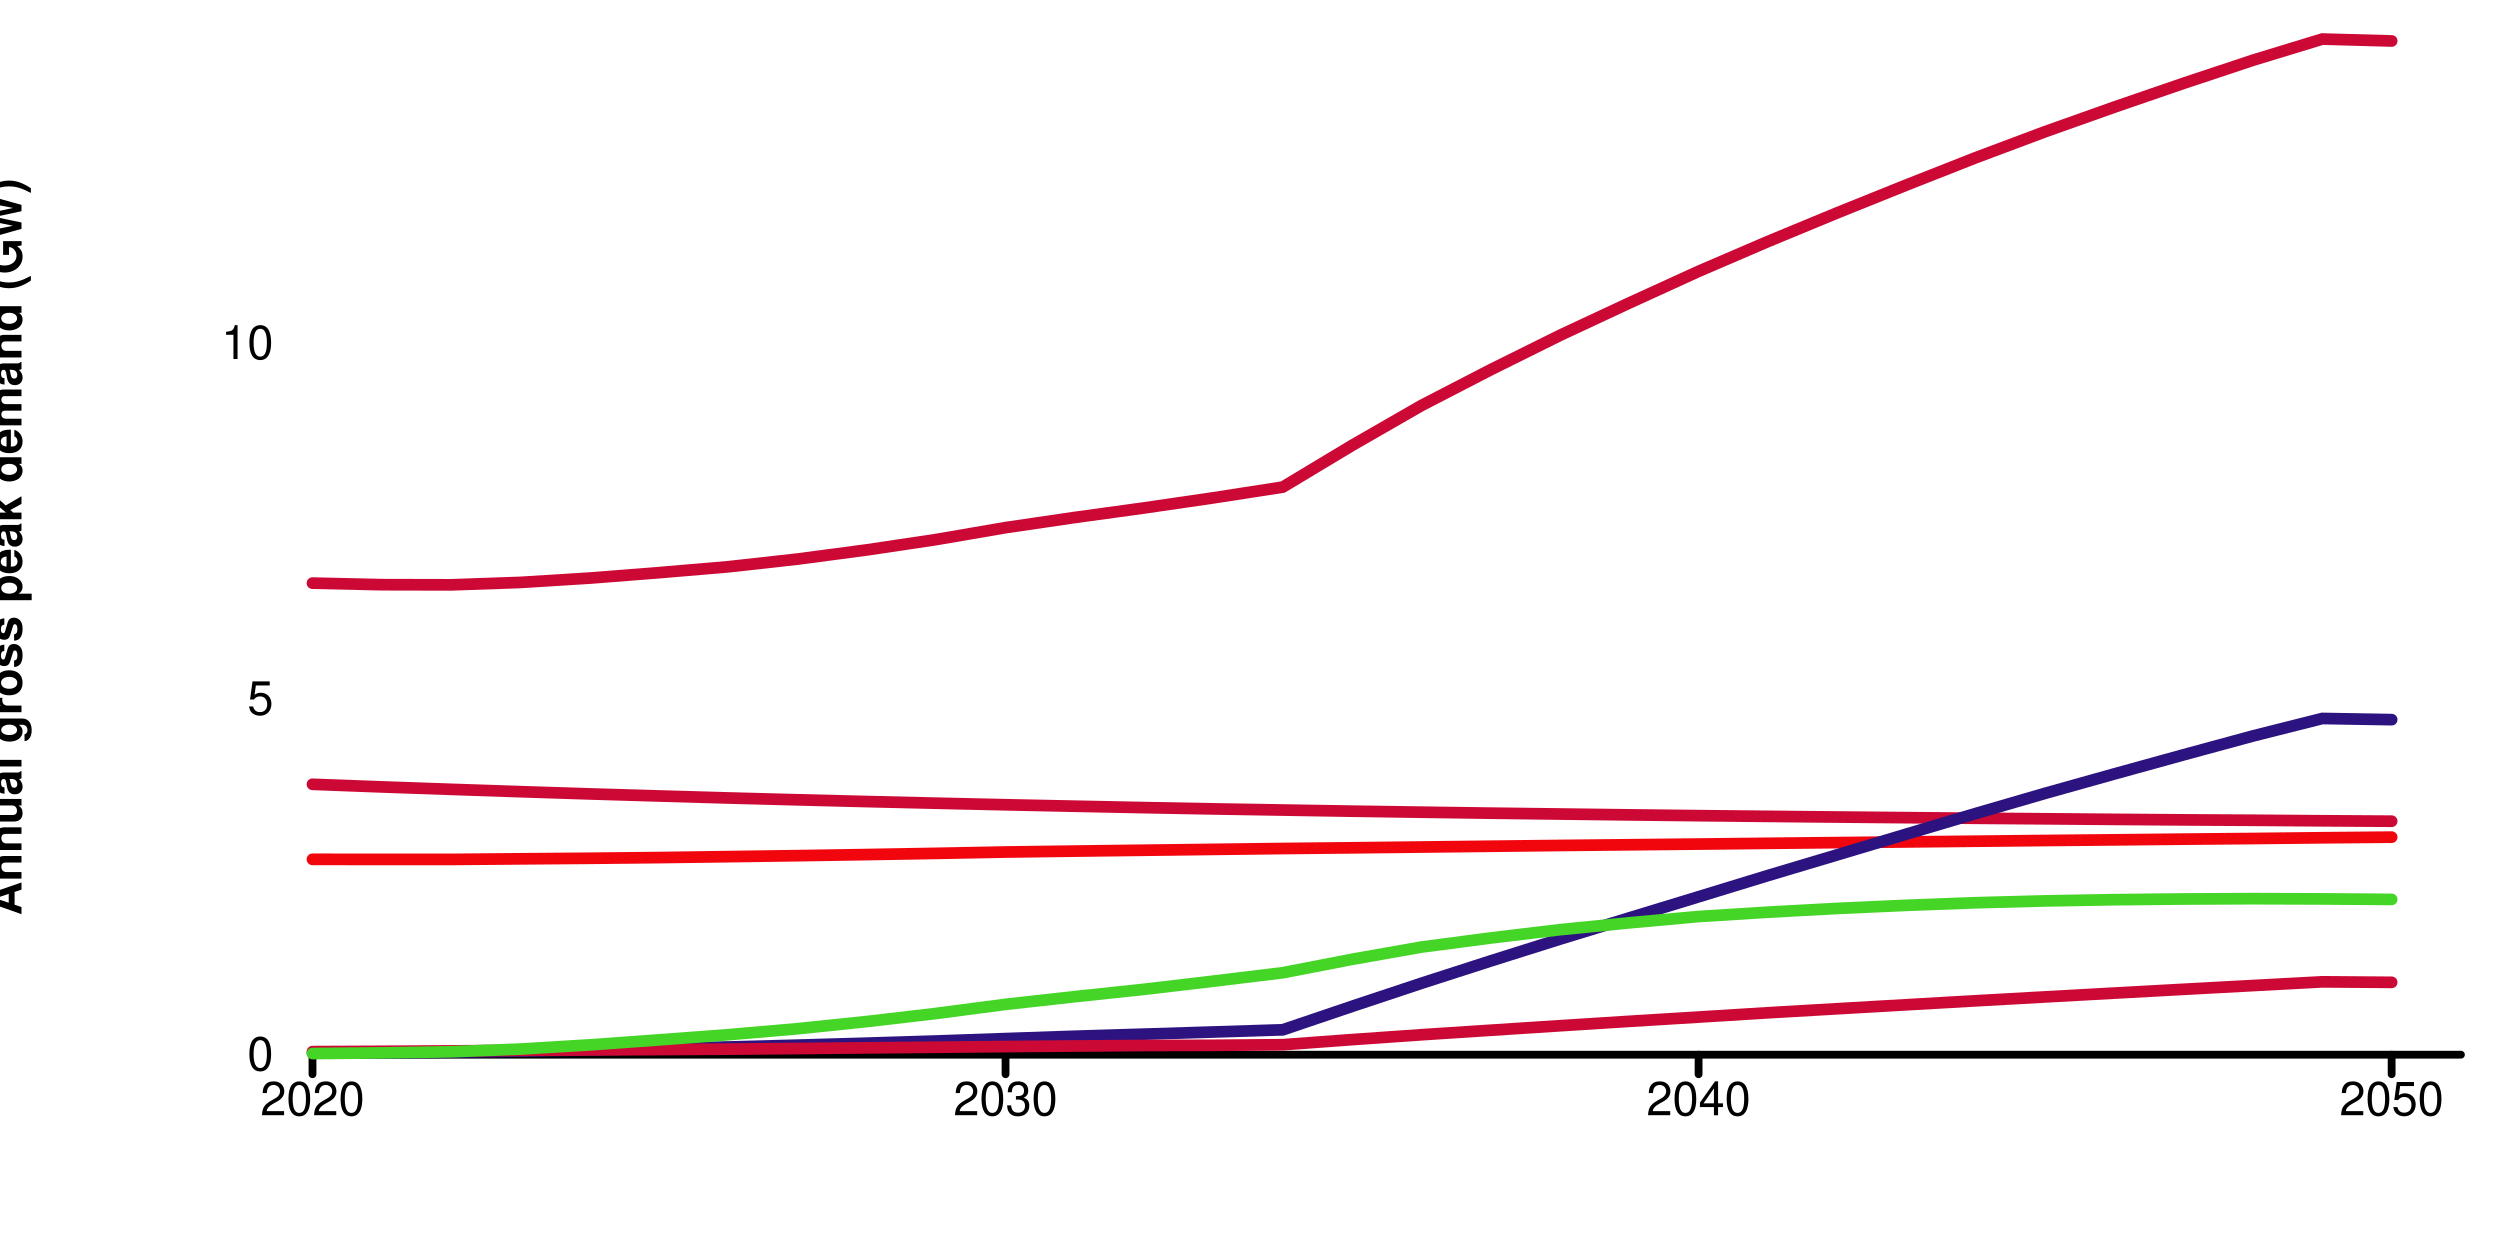
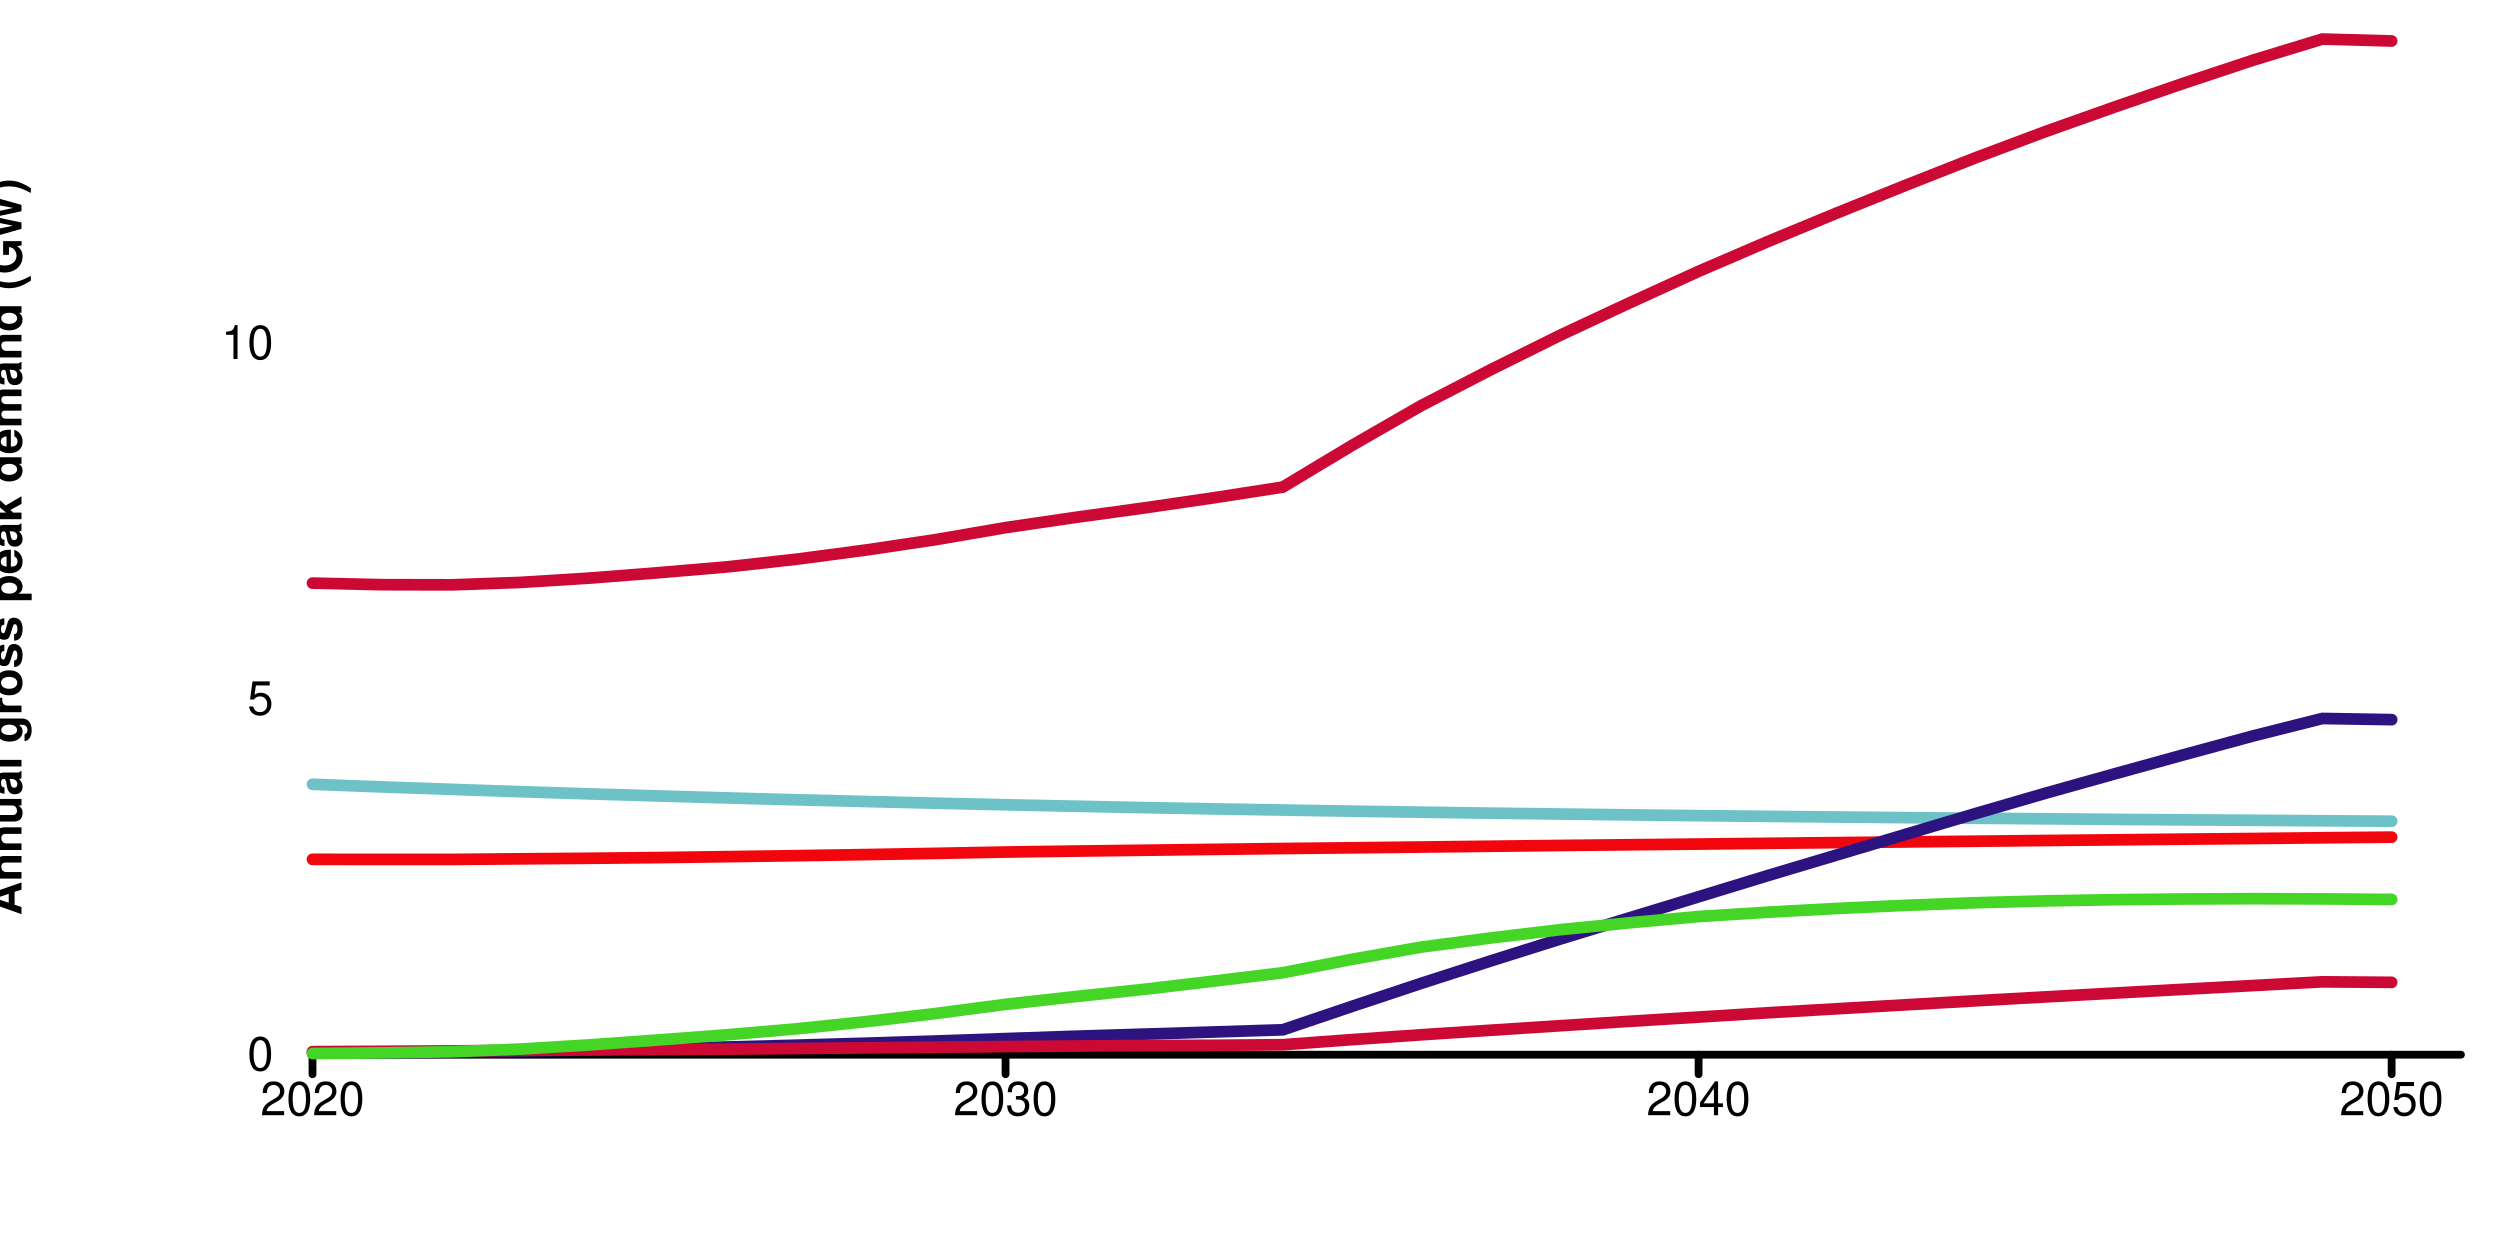
<svg xmlns="http://www.w3.org/2000/svg" width="640" height="320" viewBox="0 0 640 320" style="overflow:display" preserveAspectRatio="xMinYMin meet" overflow="visible">
  <defs>
    <style>
	.data-series path.line { fill-opacity: 0; }
	.data-series path.line.dotted { stroke-dasharray: 12 20 }
	.data-series circle { display: none; }
	.data-series:hover path.line, .data-series.on path.line { stroke-width: 5; }
	.data-series:hover circle, .data-series.on circle { display: inline; }
	.data-series circle:hover, .data-series circle.on { r: 6px!important; fill: black; }
	.grid { font-family: "Helvetica Neue",Helvetica,Arial,"Lucida Grande",sans-serif; }
	.grid line { stroke: rgb(0,0,0); stroke-width: 2; stroke-linecap: round; }
	.grid.grid-x text { text-anchor: middle; dominant-baseline: hanging; transform: translateY(10px); }
	.grid.grid-y text { text-anchor: end; dominant-baseline: middle; transform: translateX(-10px); }
	</style>
  </defs>
  <g class="grid grid-y">
    <line x1="80" y1="270" x2="630" y2="270" data-left="80" />
    <text x="80" y="270" text-anchor="end">0</text>
    <text x="80" y="178.944" text-anchor="end">5</text>
    <text x="80" y="87.889" text-anchor="end">10</text>
    <text style="text-anchor:middle;dominant-baseline:hanging;font-weight:bold;transform: translateY(140px) rotate(-90deg);">Annual gross peak demand (GW)</text>
  </g>
  <g class="grid grid-x">
    <line class="tick" x1="80" y1="270" x2="80" y2="275" />
    <text x="80" y="270" text-anchor="middle">2020</text>
    <line class="tick" x1="257.419" y1="270" x2="257.419" y2="275" />
    <text x="257.419" y="270" text-anchor="middle">2030</text>
    <line class="tick" x1="434.839" y1="270" x2="434.839" y2="275" />
    <text x="434.839" y="270" text-anchor="middle">2040</text>
    <line class="tick" x1="612.258" y1="270" x2="612.258" y2="275" />
    <text x="612.258" y="270" text-anchor="middle">2050</text>
    <text style="text-anchor:middle;dominant-baseline:hanging;font-weight:bold;transform: translateY(140px) rotate(-90deg);" />
  </g>
  <g data-scenario="domestic" class="data-series">
    <path d="M 80.00,219.99L 97.74,220.01L 115.48,220.01L 133.23,219.86L 150.97,219.72L 168.71,219.54L 186.45,219.30L 204.19,219.05L 221.94,218.77L 239.68,218.46L 257.42,218.12L 275.16,217.88L 292.90,217.66L 310.65,217.44L 328.39,217.22L 346.13,217.04L 363.87,216.84L 381.61,216.64L 399.35,216.44L 417.10,216.26L 434.84,216.08L 452.58,215.89L 470.32,215.71L 488.06,215.53L 505.81,215.35L 523.55,215.17L 541.29,215.00L 559.03,214.82L 576.77,214.66L 594.52,214.47L 612.26,214.31" id="Domestic" class="line" stroke="#F1060E" stroke-width="3" stroke-linecap="round" />
    <circle cx="80.00" cy="219.99" data-y="2.746" data-x="2020" r="4" fill="#F1060E" />
    <circle cx="97.74" cy="220.01" data-y="2.745" data-x="2021" r="4" fill="#F1060E" />
    <circle cx="115.48" cy="220.01" data-y="2.745" data-x="2022" r="4" fill="#F1060E" />
    <circle cx="133.23" cy="219.86" data-y="2.753" data-x="2023" r="4" fill="#F1060E" />
    <circle cx="150.97" cy="219.72" data-y="2.761" data-x="2024" r="4" fill="#F1060E" />
    <circle cx="168.71" cy="219.54" data-y="2.771" data-x="2025" r="4" fill="#F1060E" />
    <circle cx="186.45" cy="219.30" data-y="2.784" data-x="2026" r="4" fill="#F1060E" />
    <circle cx="204.19" cy="219.05" data-y="2.798" data-x="2027" r="4" fill="#F1060E" />
    <circle cx="221.94" cy="218.77" data-y="2.813" data-x="2028" r="4" fill="#F1060E" />
    <circle cx="239.68" cy="218.46" data-y="2.830" data-x="2029" r="4" fill="#F1060E" />
    <circle cx="257.42" cy="218.12" data-y="2.849" data-x="2030" r="4" fill="#F1060E" />
    <circle cx="275.16" cy="217.88" data-y="2.862" data-x="2031" r="4" fill="#F1060E" />
    <circle cx="292.90" cy="217.66" data-y="2.874" data-x="2032" r="4" fill="#F1060E" />
    <circle cx="310.65" cy="217.44" data-y="2.886" data-x="2033" r="4" fill="#F1060E" />
    <circle cx="328.39" cy="217.22" data-y="2.898" data-x="2034" r="4" fill="#F1060E" />
    <circle cx="346.13" cy="217.04" data-y="2.908" data-x="2035" r="4" fill="#F1060E" />
    <circle cx="363.87" cy="216.84" data-y="2.919" data-x="2036" r="4" fill="#F1060E" />
    <circle cx="381.61" cy="216.64" data-y="2.930" data-x="2037" r="4" fill="#F1060E" />
    <circle cx="399.35" cy="216.44" data-y="2.941" data-x="2038" r="4" fill="#F1060E" />
    <circle cx="417.10" cy="216.26" data-y="2.951" data-x="2039" r="4" fill="#F1060E" />
    <circle cx="434.84" cy="216.08" data-y="2.961" data-x="2040" r="4" fill="#F1060E" />
    <circle cx="452.58" cy="215.89" data-y="2.971" data-x="2041" r="4" fill="#F1060E" />
    <circle cx="470.32" cy="215.71" data-y="2.981" data-x="2042" r="4" fill="#F1060E" />
    <circle cx="488.06" cy="215.53" data-y="2.991" data-x="2043" r="4" fill="#F1060E" />
    <circle cx="505.81" cy="215.35" data-y="3.001" data-x="2044" r="4" fill="#F1060E" />
    <circle cx="523.55" cy="215.17" data-y="3.011" data-x="2045" r="4" fill="#F1060E" />
    <circle cx="541.29" cy="215.00" data-y="3.020" data-x="2046" r="4" fill="#F1060E" />
    <circle cx="559.03" cy="214.82" data-y="3.030" data-x="2047" r="4" fill="#F1060E" />
    <circle cx="576.77" cy="214.66" data-y="3.039" data-x="2048" r="4" fill="#F1060E" />
    <circle cx="594.52" cy="214.47" data-y="3.049" data-x="2049" r="4" fill="#F1060E" />
    <circle cx="612.26" cy="214.31" data-y="3.058" data-x="2050" r="4" fill="#F1060E" />
  </g>
  <g data-scenario="i-and-c" class="data-series">
-     <path d="M 80.00,200.78L 97.74,201.45L 115.48,202.07L 133.23,202.67L 150.97,203.24L 168.71,203.77L 186.45,204.28L 204.19,204.75L 221.94,205.20L 239.68,205.62L 257.42,206.02L 275.16,206.39L 292.90,206.75L 310.65,207.08L 328.39,207.37L 346.13,207.66L 363.87,207.92L 381.61,208.17L 399.35,208.39L 417.10,208.61L 434.84,208.81L 452.58,208.99L 470.32,209.16L 488.06,209.32L 505.81,209.48L 523.55,209.61L 541.29,209.76L 559.03,209.89L 576.77,209.99L 594.52,210.12L 612.26,210.23" id="I &amp; C" class="line" stroke="#cc0935" stroke-width="3" stroke-linecap="round" />
-     <circle cx="80.00" cy="200.78" data-y="3.801" data-x="2020" r="4" fill="#cc0935" />
-     <circle cx="97.74" cy="201.45" data-y="3.764" data-x="2021" r="4" fill="#cc0935" />
-     <circle cx="115.48" cy="202.07" data-y="3.730" data-x="2022" r="4" fill="#cc0935" />
-     <circle cx="133.23" cy="202.67" data-y="3.697" data-x="2023" r="4" fill="#cc0935" />
-     <circle cx="150.97" cy="203.24" data-y="3.666" data-x="2024" r="4" fill="#cc0935" />
-     <circle cx="168.71" cy="203.77" data-y="3.637" data-x="2025" r="4" fill="#cc0935" />
-     <circle cx="186.45" cy="204.28" data-y="3.609" data-x="2026" r="4" fill="#cc0935" />
-     <circle cx="204.19" cy="204.75" data-y="3.583" data-x="2027" r="4" fill="#cc0935" />
-     <circle cx="221.94" cy="205.20" data-y="3.558" data-x="2028" r="4" fill="#cc0935" />
-     <circle cx="239.68" cy="205.62" data-y="3.535" data-x="2029" r="4" fill="#cc0935" />
-     <circle cx="257.42" cy="206.02" data-y="3.513" data-x="2030" r="4" fill="#cc0935" />
-     <circle cx="275.16" cy="206.39" data-y="3.493" data-x="2031" r="4" fill="#cc0935" />
-     <circle cx="292.90" cy="206.75" data-y="3.473" data-x="2032" r="4" fill="#cc0935" />
-     <circle cx="310.65" cy="207.08" data-y="3.455" data-x="2033" r="4" fill="#cc0935" />
-     <circle cx="328.39" cy="207.37" data-y="3.439" data-x="2034" r="4" fill="#cc0935" />
-     <circle cx="346.13" cy="207.66" data-y="3.423" data-x="2035" r="4" fill="#cc0935" />
-     <circle cx="363.87" cy="207.92" data-y="3.409" data-x="2036" r="4" fill="#cc0935" />
-     <circle cx="381.61" cy="208.17" data-y="3.395" data-x="2037" r="4" fill="#cc0935" />
-     <circle cx="399.35" cy="208.39" data-y="3.383" data-x="2038" r="4" fill="#cc0935" />
-     <circle cx="417.10" cy="208.61" data-y="3.371" data-x="2039" r="4" fill="#cc0935" />
-     <circle cx="434.84" cy="208.81" data-y="3.360" data-x="2040" r="4" fill="#cc0935" />
-     <circle cx="452.58" cy="208.99" data-y="3.350" data-x="2041" r="4" fill="#cc0935" />
-     <circle cx="470.32" cy="209.16" data-y="3.341" data-x="2042" r="4" fill="#cc0935" />
-     <circle cx="488.06" cy="209.32" data-y="3.332" data-x="2043" r="4" fill="#cc0935" />
-     <circle cx="505.81" cy="209.48" data-y="3.323" data-x="2044" r="4" fill="#cc0935" />
-     <circle cx="523.55" cy="209.61" data-y="3.316" data-x="2045" r="4" fill="#cc0935" />
-     <circle cx="541.29" cy="209.76" data-y="3.308" data-x="2046" r="4" fill="#cc0935" />
-     <circle cx="559.03" cy="209.89" data-y="3.301" data-x="2047" r="4" fill="#cc0935" />
-     <circle cx="576.77" cy="209.99" data-y="3.295" data-x="2048" r="4" fill="#cc0935" />
-     <circle cx="594.52" cy="210.12" data-y="3.288" data-x="2049" r="4" fill="#cc0935" />
-     <circle cx="612.26" cy="210.23" data-y="3.282" data-x="2050" r="4" fill="#cc0935" />
+     <path d="M 80.00,200.78L 97.74,201.45L 115.48,202.07L 133.23,202.67L 150.97,203.24L 168.71,203.77L 186.45,204.28L 204.19,204.75L 221.94,205.20L 239.68,205.62L 257.42,206.02L 275.16,206.39L 292.90,206.75L 310.65,207.08L 328.39,207.37L 346.13,207.66L 363.87,207.92L 381.61,208.17L 399.35,208.39L 417.10,208.61L 434.84,208.81L 452.58,208.99L 470.32,209.16L 488.06,209.32L 505.81,209.48L 523.55,209.61L 541.29,209.76L 559.03,209.89L 576.77,209.99L 594.52,210.12L 612.26,210.23" id="I &amp; C" class="line" stroke="#6DC2C7" stroke-width="3" stroke-linecap="round" />
+     <circle cx="80.00" cy="200.78" data-y="3.801" data-x="2020" r="4" fill="#6DC2C7" />
+     <circle cx="97.74" cy="201.45" data-y="3.764" data-x="2021" r="4" fill="#6DC2C7" />
+     <circle cx="115.48" cy="202.07" data-y="3.730" data-x="2022" r="4" fill="#6DC2C7" />
+     <circle cx="133.23" cy="202.67" data-y="3.697" data-x="2023" r="4" fill="#6DC2C7" />
+     <circle cx="150.97" cy="203.24" data-y="3.666" data-x="2024" r="4" fill="#6DC2C7" />
+     <circle cx="168.71" cy="203.77" data-y="3.637" data-x="2025" r="4" fill="#6DC2C7" />
+     <circle cx="186.45" cy="204.28" data-y="3.609" data-x="2026" r="4" fill="#6DC2C7" />
+     <circle cx="204.19" cy="204.75" data-y="3.583" data-x="2027" r="4" fill="#6DC2C7" />
+     <circle cx="221.94" cy="205.20" data-y="3.558" data-x="2028" r="4" fill="#6DC2C7" />
+     <circle cx="239.68" cy="205.62" data-y="3.535" data-x="2029" r="4" fill="#6DC2C7" />
+     <circle cx="257.42" cy="206.02" data-y="3.513" data-x="2030" r="4" fill="#6DC2C7" />
+     <circle cx="275.16" cy="206.39" data-y="3.493" data-x="2031" r="4" fill="#6DC2C7" />
+     <circle cx="292.90" cy="206.75" data-y="3.473" data-x="2032" r="4" fill="#6DC2C7" />
+     <circle cx="310.65" cy="207.08" data-y="3.455" data-x="2033" r="4" fill="#6DC2C7" />
+     <circle cx="328.39" cy="207.37" data-y="3.439" data-x="2034" r="4" fill="#6DC2C7" />
+     <circle cx="346.13" cy="207.66" data-y="3.423" data-x="2035" r="4" fill="#6DC2C7" />
+     <circle cx="363.87" cy="207.92" data-y="3.409" data-x="2036" r="4" fill="#6DC2C7" />
+     <circle cx="381.61" cy="208.17" data-y="3.395" data-x="2037" r="4" fill="#6DC2C7" />
+     <circle cx="399.35" cy="208.39" data-y="3.383" data-x="2038" r="4" fill="#6DC2C7" />
+     <circle cx="417.10" cy="208.61" data-y="3.371" data-x="2039" r="4" fill="#6DC2C7" />
+     <circle cx="434.84" cy="208.81" data-y="3.360" data-x="2040" r="4" fill="#6DC2C7" />
+     <circle cx="452.58" cy="208.99" data-y="3.350" data-x="2041" r="4" fill="#6DC2C7" />
+     <circle cx="470.32" cy="209.16" data-y="3.341" data-x="2042" r="4" fill="#6DC2C7" />
+     <circle cx="488.06" cy="209.32" data-y="3.332" data-x="2043" r="4" fill="#6DC2C7" />
+     <circle cx="505.81" cy="209.48" data-y="3.323" data-x="2044" r="4" fill="#6DC2C7" />
+     <circle cx="523.55" cy="209.61" data-y="3.316" data-x="2045" r="4" fill="#6DC2C7" />
+     <circle cx="541.29" cy="209.76" data-y="3.308" data-x="2046" r="4" fill="#6DC2C7" />
+     <circle cx="559.03" cy="209.89" data-y="3.301" data-x="2047" r="4" fill="#6DC2C7" />
+     <circle cx="576.77" cy="209.99" data-y="3.295" data-x="2048" r="4" fill="#6DC2C7" />
+     <circle cx="594.52" cy="210.12" data-y="3.288" data-x="2049" r="4" fill="#6DC2C7" />
+     <circle cx="612.26" cy="210.23" data-y="3.282" data-x="2050" r="4" fill="#6DC2C7" />
  </g>
  <g data-scenario="heat-pumps---domestic" class="data-series">
    <path d="M 80.00,269.58L 97.74,269.53L 115.48,269.36L 133.23,269.09L 150.97,268.78L 168.71,268.42L 186.45,268.03L 204.19,267.56L 221.94,267.05L 239.68,266.50L 257.42,265.88L 275.16,265.28L 292.90,264.74L 310.65,264.19L 328.39,263.63L 346.13,257.62L 363.87,251.72L 381.61,246.00L 399.35,240.41L 417.10,234.98L 434.84,229.57L 452.58,224.14L 470.32,218.84L 488.06,213.53L 505.81,208.25L 523.55,203.09L 541.29,198.12L 559.03,193.22L 576.77,188.40L 594.52,183.93L 612.26,184.23" id="Heat pumps - domestic" class="line" stroke="#2D137F" stroke-width="3" stroke-linecap="round" />
    <circle cx="80.00" cy="269.58" data-y="0.023" data-x="2020" r="4" fill="#2D137F" />
    <circle cx="97.74" cy="269.53" data-y="0.026" data-x="2021" r="4" fill="#2D137F" />
    <circle cx="115.48" cy="269.36" data-y="0.035" data-x="2022" r="4" fill="#2D137F" />
    <circle cx="133.23" cy="269.09" data-y="0.050" data-x="2023" r="4" fill="#2D137F" />
    <circle cx="150.97" cy="268.78" data-y="0.067" data-x="2024" r="4" fill="#2D137F" />
    <circle cx="168.71" cy="268.42" data-y="0.087" data-x="2025" r="4" fill="#2D137F" />
    <circle cx="186.45" cy="268.03" data-y="0.108" data-x="2026" r="4" fill="#2D137F" />
    <circle cx="204.19" cy="267.56" data-y="0.134" data-x="2027" r="4" fill="#2D137F" />
    <circle cx="221.94" cy="267.05" data-y="0.162" data-x="2028" r="4" fill="#2D137F" />
    <circle cx="239.68" cy="266.50" data-y="0.192" data-x="2029" r="4" fill="#2D137F" />
    <circle cx="257.42" cy="265.88" data-y="0.226" data-x="2030" r="4" fill="#2D137F" />
    <circle cx="275.16" cy="265.28" data-y="0.259" data-x="2031" r="4" fill="#2D137F" />
    <circle cx="292.90" cy="264.74" data-y="0.289" data-x="2032" r="4" fill="#2D137F" />
    <circle cx="310.65" cy="264.19" data-y="0.319" data-x="2033" r="4" fill="#2D137F" />
    <circle cx="328.39" cy="263.63" data-y="0.350" data-x="2034" r="4" fill="#2D137F" />
    <circle cx="346.13" cy="257.62" data-y="0.680" data-x="2035" r="4" fill="#2D137F" />
    <circle cx="363.87" cy="251.72" data-y="1.004" data-x="2036" r="4" fill="#2D137F" />
    <circle cx="381.61" cy="246.00" data-y="1.318" data-x="2037" r="4" fill="#2D137F" />
    <circle cx="399.35" cy="240.41" data-y="1.625" data-x="2038" r="4" fill="#2D137F" />
    <circle cx="417.10" cy="234.98" data-y="1.923" data-x="2039" r="4" fill="#2D137F" />
    <circle cx="434.84" cy="229.57" data-y="2.220" data-x="2040" r="4" fill="#2D137F" />
    <circle cx="452.58" cy="224.14" data-y="2.518" data-x="2041" r="4" fill="#2D137F" />
    <circle cx="470.32" cy="218.84" data-y="2.809" data-x="2042" r="4" fill="#2D137F" />
    <circle cx="488.06" cy="213.53" data-y="3.101" data-x="2043" r="4" fill="#2D137F" />
    <circle cx="505.81" cy="208.25" data-y="3.391" data-x="2044" r="4" fill="#2D137F" />
    <circle cx="523.55" cy="203.09" data-y="3.674" data-x="2045" r="4" fill="#2D137F" />
    <circle cx="541.29" cy="198.12" data-y="3.947" data-x="2046" r="4" fill="#2D137F" />
    <circle cx="559.03" cy="193.22" data-y="4.216" data-x="2047" r="4" fill="#2D137F" />
    <circle cx="576.77" cy="188.40" data-y="4.481" data-x="2048" r="4" fill="#2D137F" />
    <circle cx="594.52" cy="183.93" data-y="4.726" data-x="2049" r="4" fill="#2D137F" />
    <circle cx="612.26" cy="184.23" data-y="4.710" data-x="2050" r="4" fill="#2D137F" />
  </g>
  <g data-scenario="heat-pumps---i-and-c" class="data-series">
    <path d="M 80.00,269.22L 97.74,269.14L 115.48,269.03L 133.23,268.89L 150.97,268.78L 168.71,268.69L 186.45,268.58L 204.19,268.42L 221.94,268.25L 239.68,268.09L 257.42,267.92L 275.16,267.78L 292.90,267.65L 310.65,267.60L 328.39,267.45L 346.13,266.14L 363.87,264.90L 381.61,263.74L 399.35,262.59L 417.10,261.46L 434.84,260.37L 452.58,259.27L 470.32,258.24L 488.06,257.22L 505.81,256.20L 523.55,255.21L 541.29,254.23L 559.03,253.26L 576.77,252.30L 594.52,251.35L 612.26,251.48" id="Heat pumps - I &amp; C" class="line" stroke="#cc0935" stroke-width="3" stroke-linecap="round" />
    <circle cx="80.00" cy="269.22" data-y="0.043" data-x="2020" r="4" fill="#cc0935" />
    <circle cx="97.74" cy="269.14" data-y="0.047" data-x="2021" r="4" fill="#cc0935" />
    <circle cx="115.48" cy="269.03" data-y="0.053" data-x="2022" r="4" fill="#cc0935" />
    <circle cx="133.23" cy="268.89" data-y="0.061" data-x="2023" r="4" fill="#cc0935" />
    <circle cx="150.97" cy="268.78" data-y="0.067" data-x="2024" r="4" fill="#cc0935" />
    <circle cx="168.71" cy="268.69" data-y="0.072" data-x="2025" r="4" fill="#cc0935" />
    <circle cx="186.45" cy="268.58" data-y="0.078" data-x="2026" r="4" fill="#cc0935" />
    <circle cx="204.19" cy="268.42" data-y="0.087" data-x="2027" r="4" fill="#cc0935" />
    <circle cx="221.94" cy="268.25" data-y="0.096" data-x="2028" r="4" fill="#cc0935" />
    <circle cx="239.68" cy="268.09" data-y="0.105" data-x="2029" r="4" fill="#cc0935" />
    <circle cx="257.42" cy="267.92" data-y="0.114" data-x="2030" r="4" fill="#cc0935" />
    <circle cx="275.16" cy="267.78" data-y="0.122" data-x="2031" r="4" fill="#cc0935" />
    <circle cx="292.90" cy="267.65" data-y="0.129" data-x="2032" r="4" fill="#cc0935" />
    <circle cx="310.65" cy="267.60" data-y="0.132" data-x="2033" r="4" fill="#cc0935" />
    <circle cx="328.39" cy="267.45" data-y="0.140" data-x="2034" r="4" fill="#cc0935" />
    <circle cx="346.13" cy="266.14" data-y="0.212" data-x="2035" r="4" fill="#cc0935" />
    <circle cx="363.87" cy="264.90" data-y="0.280" data-x="2036" r="4" fill="#cc0935" />
    <circle cx="381.61" cy="263.74" data-y="0.344" data-x="2037" r="4" fill="#cc0935" />
    <circle cx="399.35" cy="262.59" data-y="0.407" data-x="2038" r="4" fill="#cc0935" />
    <circle cx="417.10" cy="261.46" data-y="0.469" data-x="2039" r="4" fill="#cc0935" />
    <circle cx="434.84" cy="260.37" data-y="0.529" data-x="2040" r="4" fill="#cc0935" />
    <circle cx="452.58" cy="259.27" data-y="0.589" data-x="2041" r="4" fill="#cc0935" />
    <circle cx="470.32" cy="258.24" data-y="0.646" data-x="2042" r="4" fill="#cc0935" />
    <circle cx="488.06" cy="257.22" data-y="0.702" data-x="2043" r="4" fill="#cc0935" />
    <circle cx="505.81" cy="256.20" data-y="0.758" data-x="2044" r="4" fill="#cc0935" />
    <circle cx="523.55" cy="255.21" data-y="0.812" data-x="2045" r="4" fill="#cc0935" />
    <circle cx="541.29" cy="254.23" data-y="0.866" data-x="2046" r="4" fill="#cc0935" />
    <circle cx="559.03" cy="253.26" data-y="0.919" data-x="2047" r="4" fill="#cc0935" />
    <circle cx="576.77" cy="252.30" data-y="0.972" data-x="2048" r="4" fill="#cc0935" />
    <circle cx="594.52" cy="251.35" data-y="1.024" data-x="2049" r="4" fill="#cc0935" />
    <circle cx="612.26" cy="251.48" data-y="1.017" data-x="2050" r="4" fill="#cc0935" />
  </g>
  <g data-scenario="ev" class="data-series">
    <path d="M 80.00,269.71L 97.74,269.54L 115.48,269.25L 133.23,268.56L 150.97,267.49L 168.71,266.21L 186.45,264.88L 204.19,263.35L 221.94,261.51L 239.68,259.44L 257.42,257.11L 275.16,255.14L 292.90,253.26L 310.65,251.17L 328.39,249.02L 346.13,245.58L 363.87,242.45L 381.61,240.12L 399.35,238.00L 417.10,236.24L 434.84,234.63L 452.58,233.52L 470.32,232.56L 488.06,231.76L 505.81,231.10L 523.55,230.63L 541.29,230.32L 559.03,230.14L 576.77,230.06L 594.52,230.12L 612.26,230.25" id="EV" class="line" stroke="#45D526" stroke-width="3" stroke-linecap="round" />
    <circle cx="80.00" cy="269.71" data-y="0.016" data-x="2020" r="4" fill="#45D526" />
    <circle cx="97.74" cy="269.54" data-y="0.025" data-x="2021" r="4" fill="#45D526" />
    <circle cx="115.48" cy="269.25" data-y="0.041" data-x="2022" r="4" fill="#45D526" />
    <circle cx="133.23" cy="268.56" data-y="0.079" data-x="2023" r="4" fill="#45D526" />
    <circle cx="150.97" cy="267.49" data-y="0.138" data-x="2024" r="4" fill="#45D526" />
    <circle cx="168.71" cy="266.21" data-y="0.208" data-x="2025" r="4" fill="#45D526" />
    <circle cx="186.45" cy="264.88" data-y="0.281" data-x="2026" r="4" fill="#45D526" />
    <circle cx="204.19" cy="263.35" data-y="0.365" data-x="2027" r="4" fill="#45D526" />
    <circle cx="221.94" cy="261.51" data-y="0.466" data-x="2028" r="4" fill="#45D526" />
    <circle cx="239.68" cy="259.44" data-y="0.580" data-x="2029" r="4" fill="#45D526" />
    <circle cx="257.42" cy="257.11" data-y="0.708" data-x="2030" r="4" fill="#45D526" />
    <circle cx="275.16" cy="255.14" data-y="0.816" data-x="2031" r="4" fill="#45D526" />
    <circle cx="292.90" cy="253.26" data-y="0.919" data-x="2032" r="4" fill="#45D526" />
    <circle cx="310.65" cy="251.17" data-y="1.034" data-x="2033" r="4" fill="#45D526" />
    <circle cx="328.39" cy="249.02" data-y="1.152" data-x="2034" r="4" fill="#45D526" />
    <circle cx="346.13" cy="245.58" data-y="1.341" data-x="2035" r="4" fill="#45D526" />
    <circle cx="363.87" cy="242.45" data-y="1.513" data-x="2036" r="4" fill="#45D526" />
    <circle cx="381.61" cy="240.12" data-y="1.641" data-x="2037" r="4" fill="#45D526" />
    <circle cx="399.35" cy="238.00" data-y="1.757" data-x="2038" r="4" fill="#45D526" />
    <circle cx="417.10" cy="236.24" data-y="1.854" data-x="2039" r="4" fill="#45D526" />
    <circle cx="434.84" cy="234.63" data-y="1.942" data-x="2040" r="4" fill="#45D526" />
    <circle cx="452.58" cy="233.52" data-y="2.003" data-x="2041" r="4" fill="#45D526" />
    <circle cx="470.32" cy="232.56" data-y="2.056" data-x="2042" r="4" fill="#45D526" />
    <circle cx="488.06" cy="231.76" data-y="2.100" data-x="2043" r="4" fill="#45D526" />
    <circle cx="505.81" cy="231.10" data-y="2.136" data-x="2044" r="4" fill="#45D526" />
    <circle cx="523.55" cy="230.63" data-y="2.162" data-x="2045" r="4" fill="#45D526" />
    <circle cx="541.29" cy="230.32" data-y="2.179" data-x="2046" r="4" fill="#45D526" />
    <circle cx="559.03" cy="230.14" data-y="2.189" data-x="2047" r="4" fill="#45D526" />
    <circle cx="576.77" cy="230.06" data-y="2.193" data-x="2048" r="4" fill="#45D526" />
    <circle cx="594.52" cy="230.12" data-y="2.190" data-x="2049" r="4" fill="#45D526" />
    <circle cx="612.26" cy="230.25" data-y="2.183" data-x="2050" r="4" fill="#45D526" />
  </g>
  <g data-scenario="total-demand" class="data-series">
    <path d="M 80.00,149.28L 97.74,149.68L 115.48,149.72L 133.23,149.10L 150.97,147.99L 168.71,146.60L 186.45,145.09L 204.19,143.12L 221.94,140.77L 239.68,138.12L 257.42,135.07L 275.16,132.47L 292.90,130.03L 310.65,127.44L 328.39,124.69L 346.13,114.02L 363.87,103.82L 381.61,94.65L 399.35,85.85L 417.10,77.56L 434.84,69.46L 452.58,61.83L 470.32,54.49L 488.06,47.35L 505.81,40.36L 523.55,33.71L 541.29,27.41L 559.03,21.31L 576.77,15.41L 594.52,10.00L 612.26,10.49" id="Total demand" class="line" stroke="#cc0935" stroke-width="3" stroke-linecap="round" />
    <circle cx="80.00" cy="149.28" data-y="6.629" data-x="2020" r="4" fill="#cc0935" />
    <circle cx="97.74" cy="149.68" data-y="6.607" data-x="2021" r="4" fill="#cc0935" />
    <circle cx="115.48" cy="149.72" data-y="6.605" data-x="2022" r="4" fill="#cc0935" />
    <circle cx="133.23" cy="149.10" data-y="6.639" data-x="2023" r="4" fill="#cc0935" />
    <circle cx="150.97" cy="147.99" data-y="6.700" data-x="2024" r="4" fill="#cc0935" />
    <circle cx="168.71" cy="146.60" data-y="6.776" data-x="2025" r="4" fill="#cc0935" />
    <circle cx="186.45" cy="145.09" data-y="6.859" data-x="2026" r="4" fill="#cc0935" />
    <circle cx="204.19" cy="143.12" data-y="6.967" data-x="2027" r="4" fill="#cc0935" />
    <circle cx="221.94" cy="140.77" data-y="7.096" data-x="2028" r="4" fill="#cc0935" />
    <circle cx="239.68" cy="138.12" data-y="7.242" data-x="2029" r="4" fill="#cc0935" />
    <circle cx="257.42" cy="135.07" data-y="7.409" data-x="2030" r="4" fill="#cc0935" />
    <circle cx="275.16" cy="132.47" data-y="7.552" data-x="2031" r="4" fill="#cc0935" />
    <circle cx="292.90" cy="130.03" data-y="7.686" data-x="2032" r="4" fill="#cc0935" />
    <circle cx="310.65" cy="127.44" data-y="7.828" data-x="2033" r="4" fill="#cc0935" />
    <circle cx="328.39" cy="124.69" data-y="7.979" data-x="2034" r="4" fill="#cc0935" />
    <circle cx="346.13" cy="114.02" data-y="8.565" data-x="2035" r="4" fill="#cc0935" />
    <circle cx="363.87" cy="103.82" data-y="9.125" data-x="2036" r="4" fill="#cc0935" />
    <circle cx="381.61" cy="94.65" data-y="9.629" data-x="2037" r="4" fill="#cc0935" />
    <circle cx="399.35" cy="85.85" data-y="10.112" data-x="2038" r="4" fill="#cc0935" />
    <circle cx="417.10" cy="77.56" data-y="10.567" data-x="2039" r="4" fill="#cc0935" />
    <circle cx="434.84" cy="69.46" data-y="11.012" data-x="2040" r="4" fill="#cc0935" />
    <circle cx="452.58" cy="61.83" data-y="11.431" data-x="2041" r="4" fill="#cc0935" />
    <circle cx="470.32" cy="54.49" data-y="11.834" data-x="2042" r="4" fill="#cc0935" />
    <circle cx="488.06" cy="47.35" data-y="12.226" data-x="2043" r="4" fill="#cc0935" />
    <circle cx="505.81" cy="40.36" data-y="12.610" data-x="2044" r="4" fill="#cc0935" />
    <circle cx="523.55" cy="33.71" data-y="12.975" data-x="2045" r="4" fill="#cc0935" />
    <circle cx="541.29" cy="27.41" data-y="13.321" data-x="2046" r="4" fill="#cc0935" />
    <circle cx="559.03" cy="21.31" data-y="13.656" data-x="2047" r="4" fill="#cc0935" />
    <circle cx="576.77" cy="15.41" data-y="13.980" data-x="2048" r="4" fill="#cc0935" />
    <circle cx="594.52" cy="10.00" data-y="14.277" data-x="2049" r="4" fill="#cc0935" />
    <circle cx="612.26" cy="10.49" data-y="14.250" data-x="2050" r="4" fill="#cc0935" />
  </g>
</svg>
